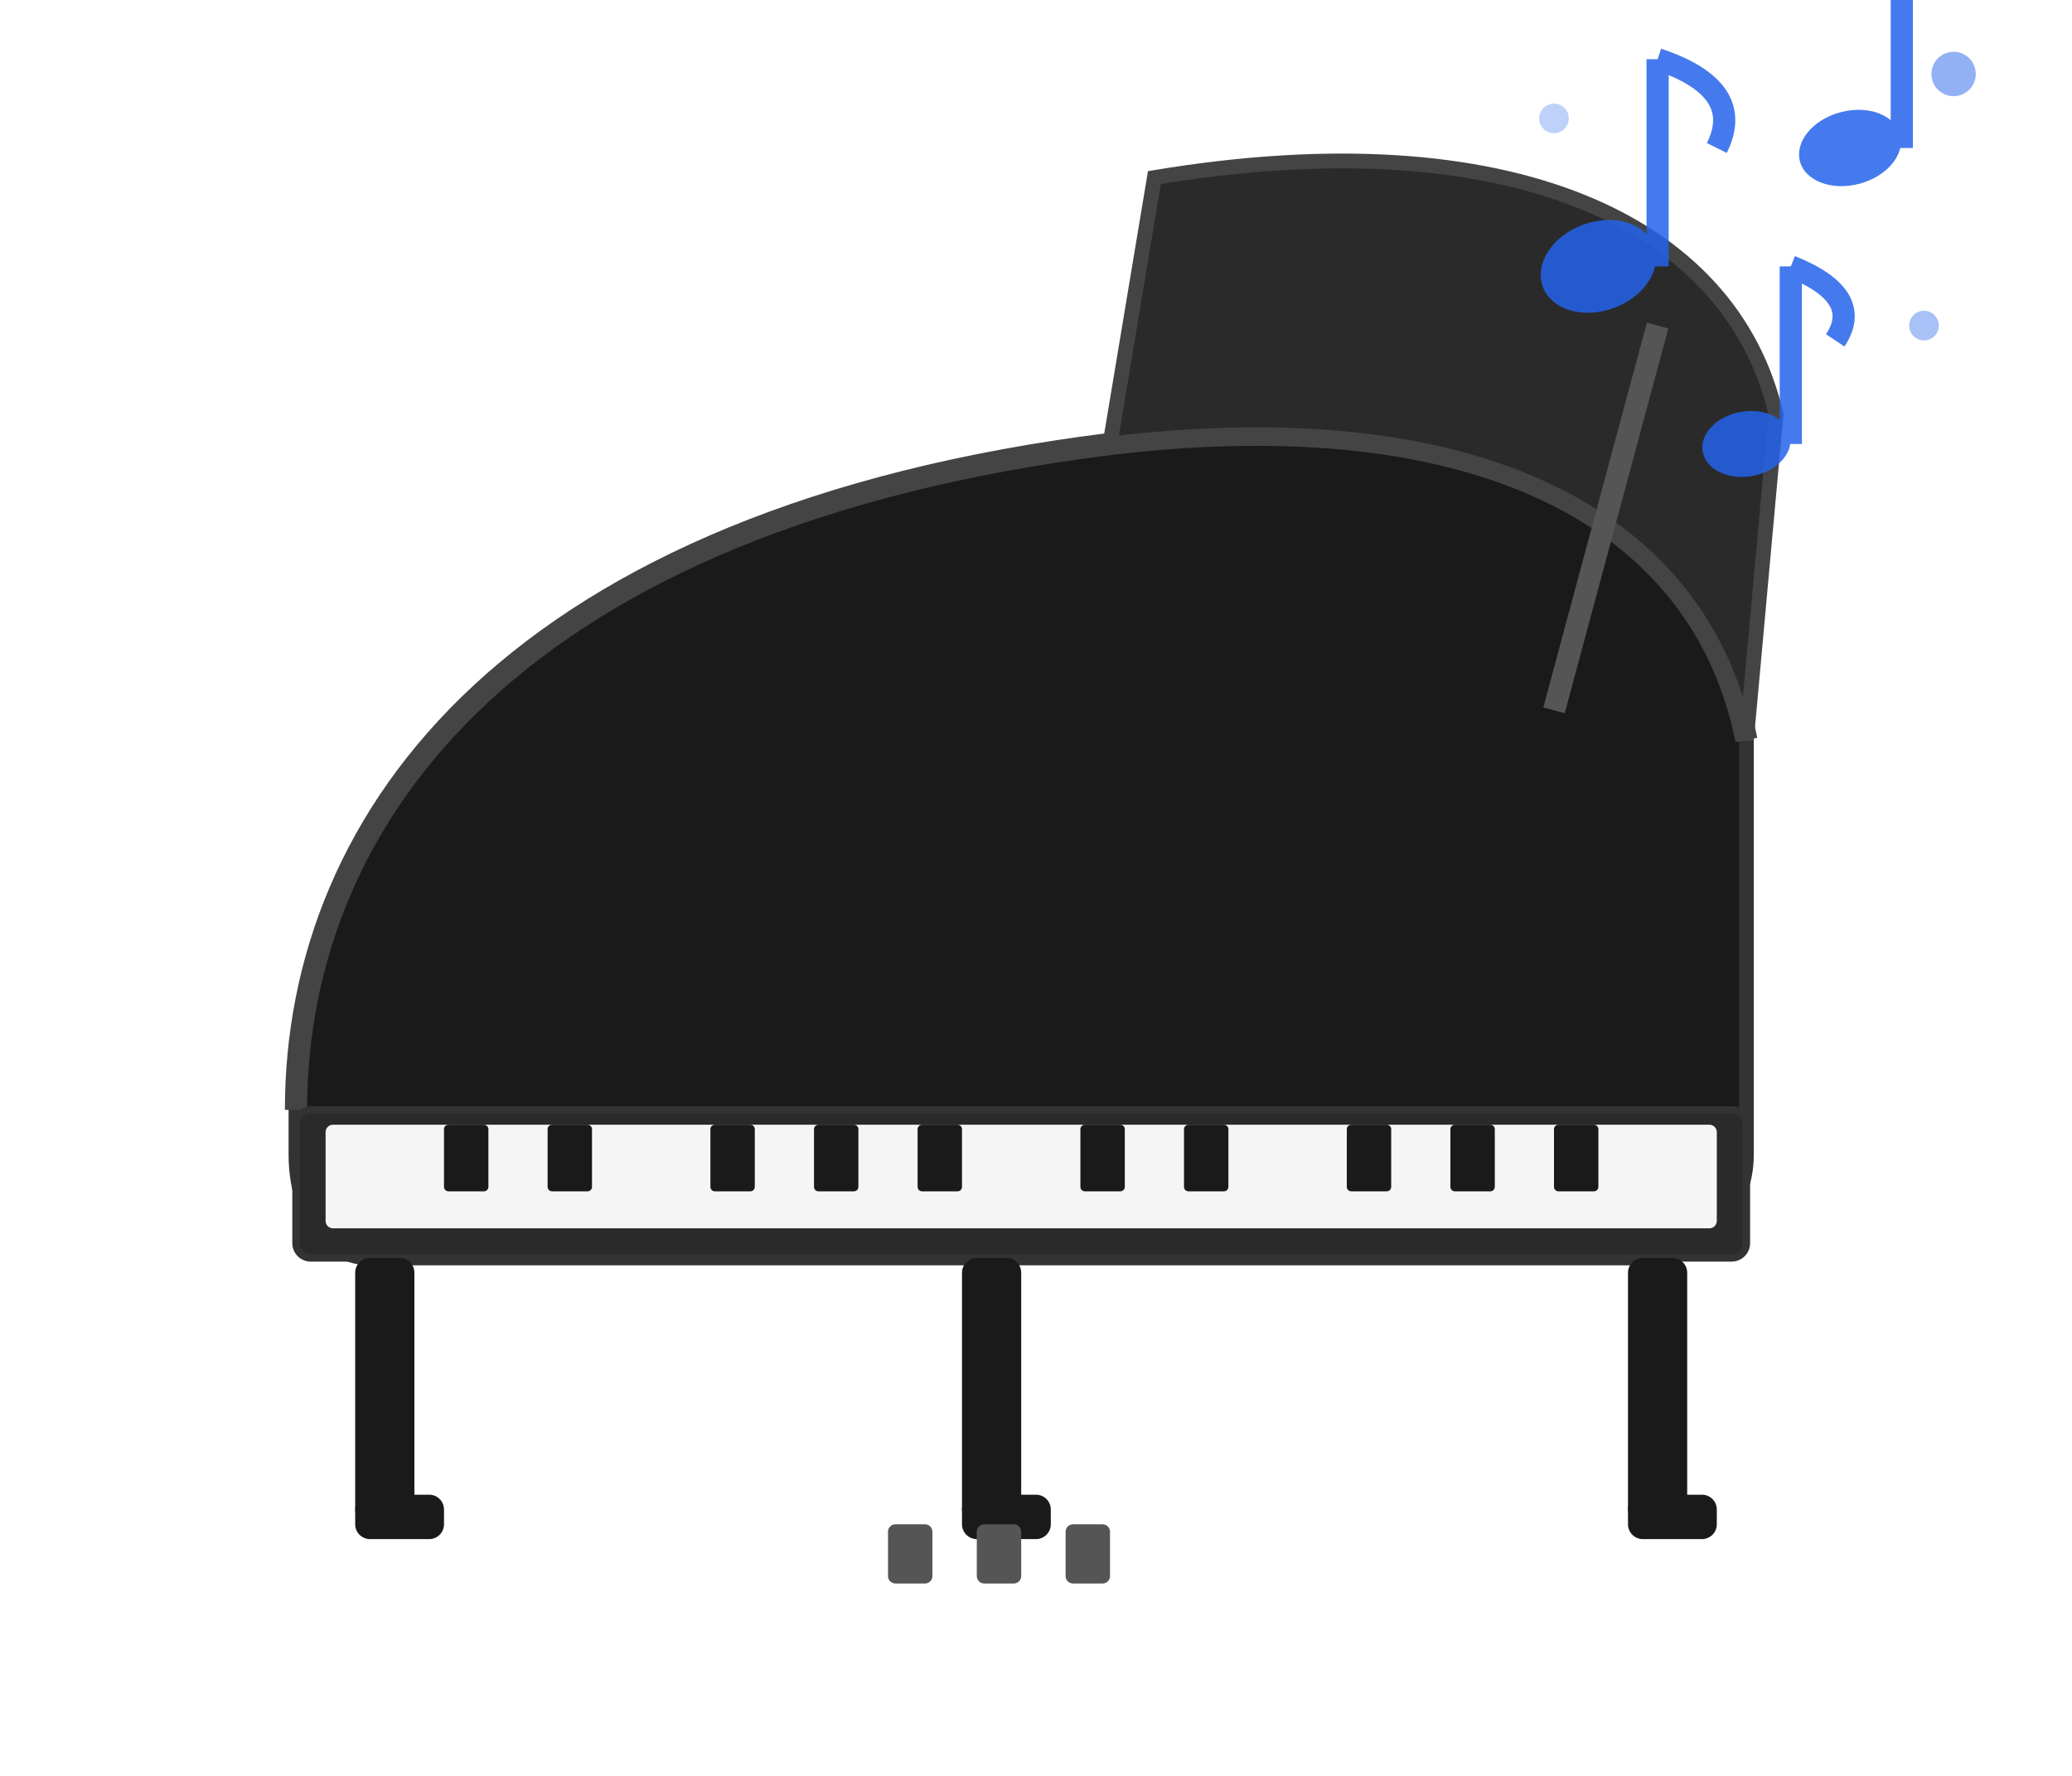
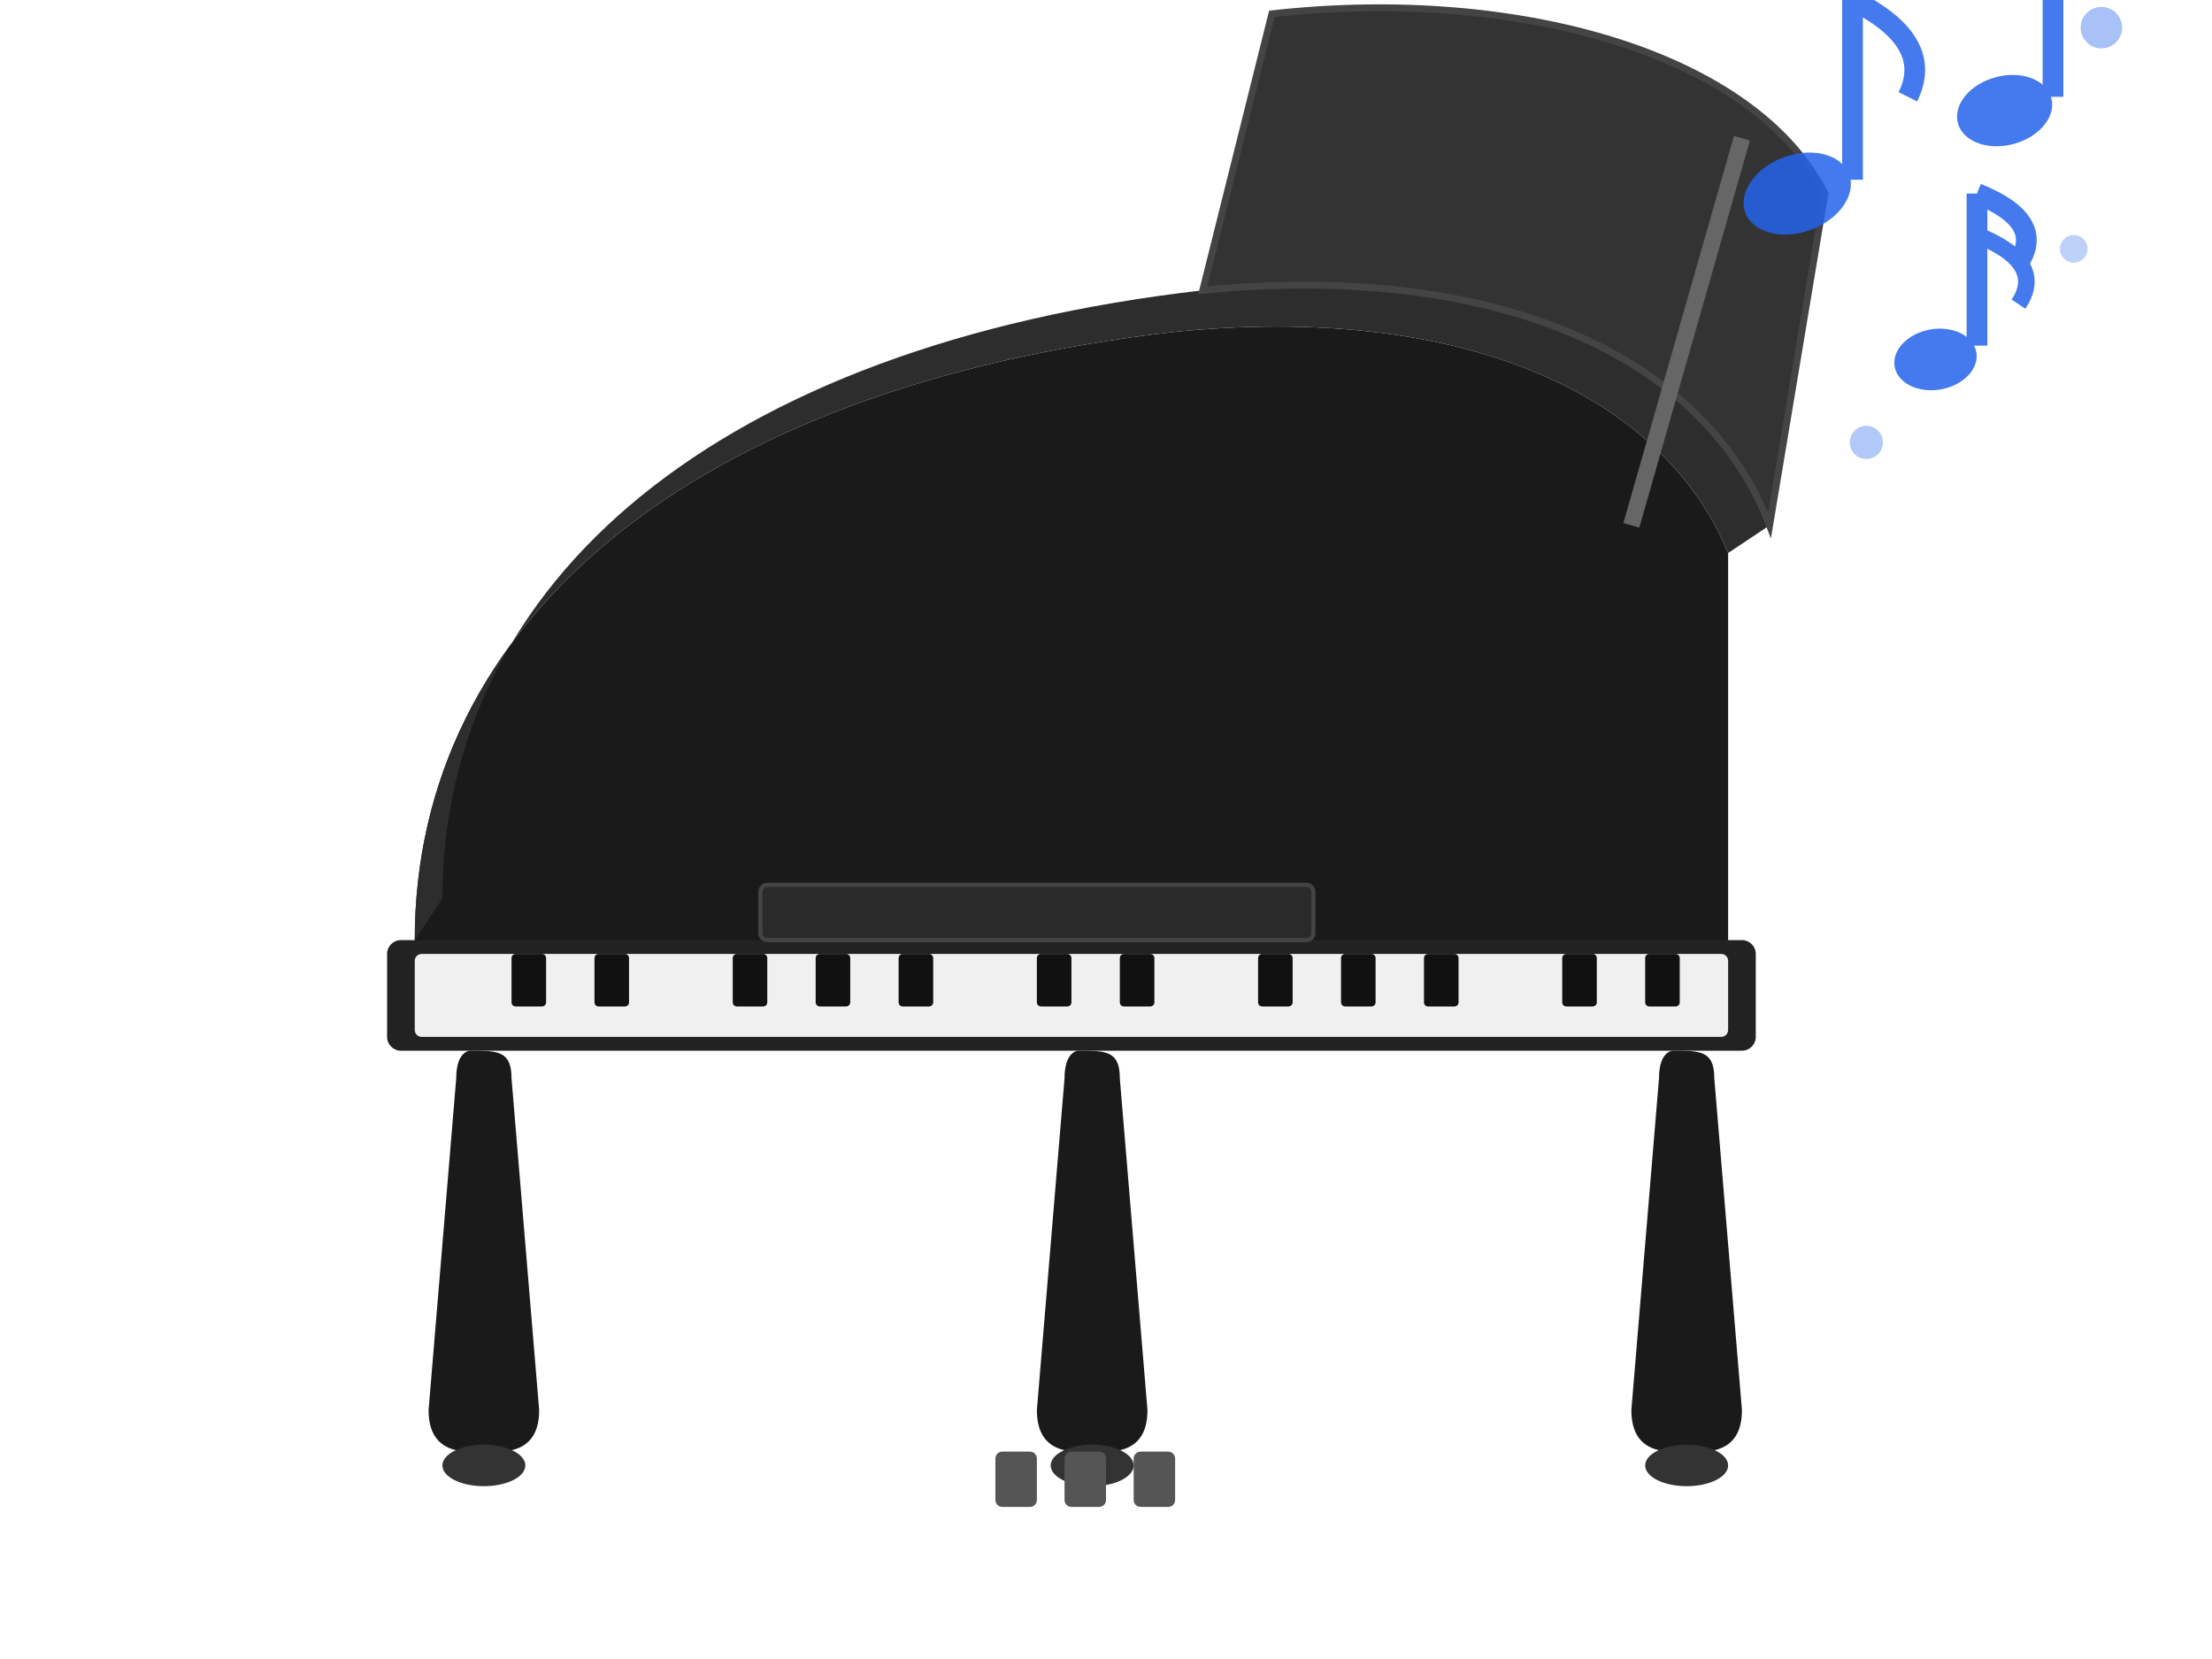
- <svg xmlns="http://www.w3.org/2000/svg" viewBox="0 0 140 120" width="140" height="120">
-   <path d="M 20 75 C 20 55, 35 35, 75 30 C 100 27, 115 35, 118 50 L 118 78 C 118 82, 115 85, 110 85 L 25 85 C 22 85, 20 82, 20 78 Z" fill="#1a1a1a" stroke="#333" stroke-width="1" />
-   <path d="M 20 75 C 20 55, 35 35, 75 30 C 100 27, 115 35, 118 50" fill="none" stroke="#444" stroke-width="1.5" />
-   <path d="M 75 30 C 100 27, 115 35, 118 50 L 120 28 C 117 15, 102 8, 78 12 Z" fill="#2a2a2a" stroke="#444" stroke-width="1" />
-   <line x1="105" y1="48" x2="112" y2="22" stroke="#555" stroke-width="1.5" />
-   <rect x="20" y="75" width="98" height="10" rx="1" fill="#2a2a2a" stroke="#333" stroke-width="0.5" />
-   <rect x="22" y="76" width="94" height="7" rx="0.5" fill="#f5f5f5" />
-   <rect x="30" y="76" width="3" height="4.5" rx="0.3" fill="#1a1a1a" />
-   <rect x="37" y="76" width="3" height="4.5" rx="0.3" fill="#1a1a1a" />
-   <rect x="48" y="76" width="3" height="4.5" rx="0.3" fill="#1a1a1a" />
-   <rect x="55" y="76" width="3" height="4.5" rx="0.3" fill="#1a1a1a" />
-   <rect x="62" y="76" width="3" height="4.5" rx="0.3" fill="#1a1a1a" />
-   <rect x="73" y="76" width="3" height="4.5" rx="0.3" fill="#1a1a1a" />
-   <rect x="80" y="76" width="3" height="4.5" rx="0.3" fill="#1a1a1a" />
-   <rect x="91" y="76" width="3" height="4.5" rx="0.3" fill="#1a1a1a" />
-   <rect x="98" y="76" width="3" height="4.5" rx="0.3" fill="#1a1a1a" />
-   <rect x="105" y="76" width="3" height="4.5" rx="0.3" fill="#1a1a1a" />
-   <rect x="24" y="85" width="4" height="18" rx="1" fill="#1a1a1a" />
-   <rect x="24" y="101" width="6" height="3" rx="1" fill="#1a1a1a" />
-   <rect x="65" y="85" width="4" height="18" rx="1" fill="#1a1a1a" />
-   <rect x="65" y="101" width="6" height="3" rx="1" fill="#1a1a1a" />
-   <rect x="110" y="85" width="4" height="18" rx="1" fill="#1a1a1a" />
-   <rect x="110" y="101" width="6" height="3" rx="1" fill="#1a1a1a" />
-   <rect x="60" y="103" width="3" height="4" rx="0.5" fill="#555" />
-   <rect x="66" y="103" width="3" height="4" rx="0.5" fill="#555" />
-   <rect x="72" y="103" width="3" height="4" rx="0.5" fill="#555" />
+ <svg xmlns="http://www.w3.org/2000/svg" viewBox="0 0 160 120" width="160" height="120">
+   <path d="M 30 68 C 30 45, 50 28, 85 24 C 105 22, 120 28, 125 40 L 125 72 L 30 72 Z" fill="#1a1a1a" />
+   <path d="M 30 68 C 30 45, 50 28, 85 24 C 105 22, 120 28, 125 40 L 128 38 C 123 25, 107 19, 87 21 C 52 25, 32 42, 32 65 Z" fill="#2d2d2d" />
+   <path d="M 87 21 C 107 19, 123 25, 128 38 L 132 14 C 127 4, 110 -1, 92 1 Z" fill="#333" stroke="#444" stroke-width="0.5" />
+   <line x1="118" y1="38" x2="126" y2="10" stroke="#666" stroke-width="1.2" />
+   <rect x="28" y="68" width="99" height="8" rx="1" fill="#222" />
+   <rect x="30" y="69" width="95" height="6" rx="0.5" fill="#f0f0f0" />
+   <rect x="37" y="69" width="2.5" height="3.8" rx="0.3" fill="#111" />
+   <rect x="43" y="69" width="2.5" height="3.8" rx="0.3" fill="#111" />
+   <rect x="53" y="69" width="2.5" height="3.8" rx="0.3" fill="#111" />
+   <rect x="59" y="69" width="2.5" height="3.8" rx="0.3" fill="#111" />
+   <rect x="65" y="69" width="2.5" height="3.8" rx="0.3" fill="#111" />
+   <rect x="75" y="69" width="2.5" height="3.8" rx="0.3" fill="#111" />
+   <rect x="81" y="69" width="2.5" height="3.8" rx="0.3" fill="#111" />
+   <rect x="91" y="69" width="2.5" height="3.8" rx="0.3" fill="#111" />
+   <rect x="97" y="69" width="2.5" height="3.8" rx="0.3" fill="#111" />
+   <rect x="103" y="69" width="2.5" height="3.8" rx="0.3" fill="#111" />
+   <rect x="113" y="69" width="2.5" height="3.8" rx="0.3" fill="#111" />
+   <rect x="119" y="69" width="2.5" height="3.8" rx="0.3" fill="#111" />
+   <rect x="55" y="64" width="40" height="4" rx="0.5" fill="#2a2a2a" stroke="#444" stroke-width="0.3" />
+   <path d="M 34 76 L 34 76 C 34 76, 33 76, 33 78 L 31 102 C 31 104, 32 105, 34 105 L 36 105 C 38 105, 39 104, 39 102 L 37 78 C 37 76, 36 76, 34 76" fill="#1a1a1a" />
+   <ellipse cx="35" cy="106" rx="3" ry="1.5" fill="#333" />
+   <path d="M 121 76 L 121 76 C 121 76, 120 76, 120 78 L 118 102 C 118 104, 119 105, 121 105 L 123 105 C 125 105, 126 104, 126 102 L 124 78 C 124 76, 123 76, 121 76" fill="#1a1a1a" />
+   <ellipse cx="122" cy="106" rx="3" ry="1.5" fill="#333" />
+   <path d="M 78 76 L 78 76 C 78 76, 77 76, 77 78 L 75 102 C 75 104, 76 105, 78 105 L 80 105 C 82 105, 83 104, 83 102 L 81 78 C 81 76, 80 76, 78 76" fill="#1a1a1a" />
+   <ellipse cx="79" cy="106" rx="3" ry="1.5" fill="#333" />
+   <rect x="72" y="105" width="3" height="4" rx="0.5" fill="#555" />
+   <rect x="77" y="105" width="3" height="4" rx="0.5" fill="#555" />
+   <rect x="82" y="105" width="3" height="4" rx="0.5" fill="#555" />
  <g fill="#2563eb" opacity="0.85">
-     <ellipse cx="108" cy="18" rx="4" ry="3" transform="rotate(-20 108 18)" />
-     <line x1="112" y1="18" x2="112" y2="4" stroke="#2563eb" stroke-width="1.5" />
-     <path d="M 112 4 Q 118 6 116 10" fill="none" stroke="#2563eb" stroke-width="1.5" />
-     <ellipse cx="125" cy="10" rx="3.5" ry="2.5" transform="rotate(-15 125 10)" />
-     <line x1="128.5" y1="10" x2="128.5" y2="-2" stroke="#2563eb" stroke-width="1.5" />
-     <ellipse cx="118" cy="30" rx="3" ry="2.2" transform="rotate(-10 118 30)" />
-     <line x1="121" y1="30" x2="121" y2="18" stroke="#2563eb" stroke-width="1.5" />
-     <path d="M 121 18 Q 126 20 124 23" fill="none" stroke="#2563eb" stroke-width="1.5" />
+     <ellipse cx="130" cy="14" rx="4" ry="2.8" transform="rotate(-20 130 14)" />
+     <line x1="134" y1="13" x2="134" y2="0" stroke="#2563eb" stroke-width="1.5" />
+     <path d="M 134 0 Q 140 3 138 7" fill="none" stroke="#2563eb" stroke-width="1.5" />
+     <ellipse cx="145" cy="8" rx="3.5" ry="2.5" transform="rotate(-15 145 8)" />
+     <line x1="148.5" y1="7" x2="148.5" y2="-4" stroke="#2563eb" stroke-width="1.5" />
+     <ellipse cx="140" cy="26" rx="3" ry="2.2" transform="rotate(-10 140 26)" />
+     <line x1="143" y1="25" x2="143" y2="14" stroke="#2563eb" stroke-width="1.5" />
+     <path d="M 143 14 Q 148 16 146 19" fill="none" stroke="#2563eb" stroke-width="1.5" />
+     <path d="M 143 17 Q 148 19 146 22" fill="none" stroke="#2563eb" stroke-width="1.2" />
  </g>
-   <circle cx="132" cy="5" r="1.5" fill="#2563eb" opacity="0.5" />
-   <circle cx="130" cy="22" r="1" fill="#2563eb" opacity="0.4" />
-   <circle cx="105" cy="8" r="1" fill="#2563eb" opacity="0.3" />
+   <circle cx="152" cy="2" r="1.5" fill="#2563eb" opacity="0.4" />
+   <circle cx="150" cy="18" r="1" fill="#2563eb" opacity="0.3" />
+   <circle cx="135" cy="32" r="1.2" fill="#2563eb" opacity="0.35" />
</svg>
